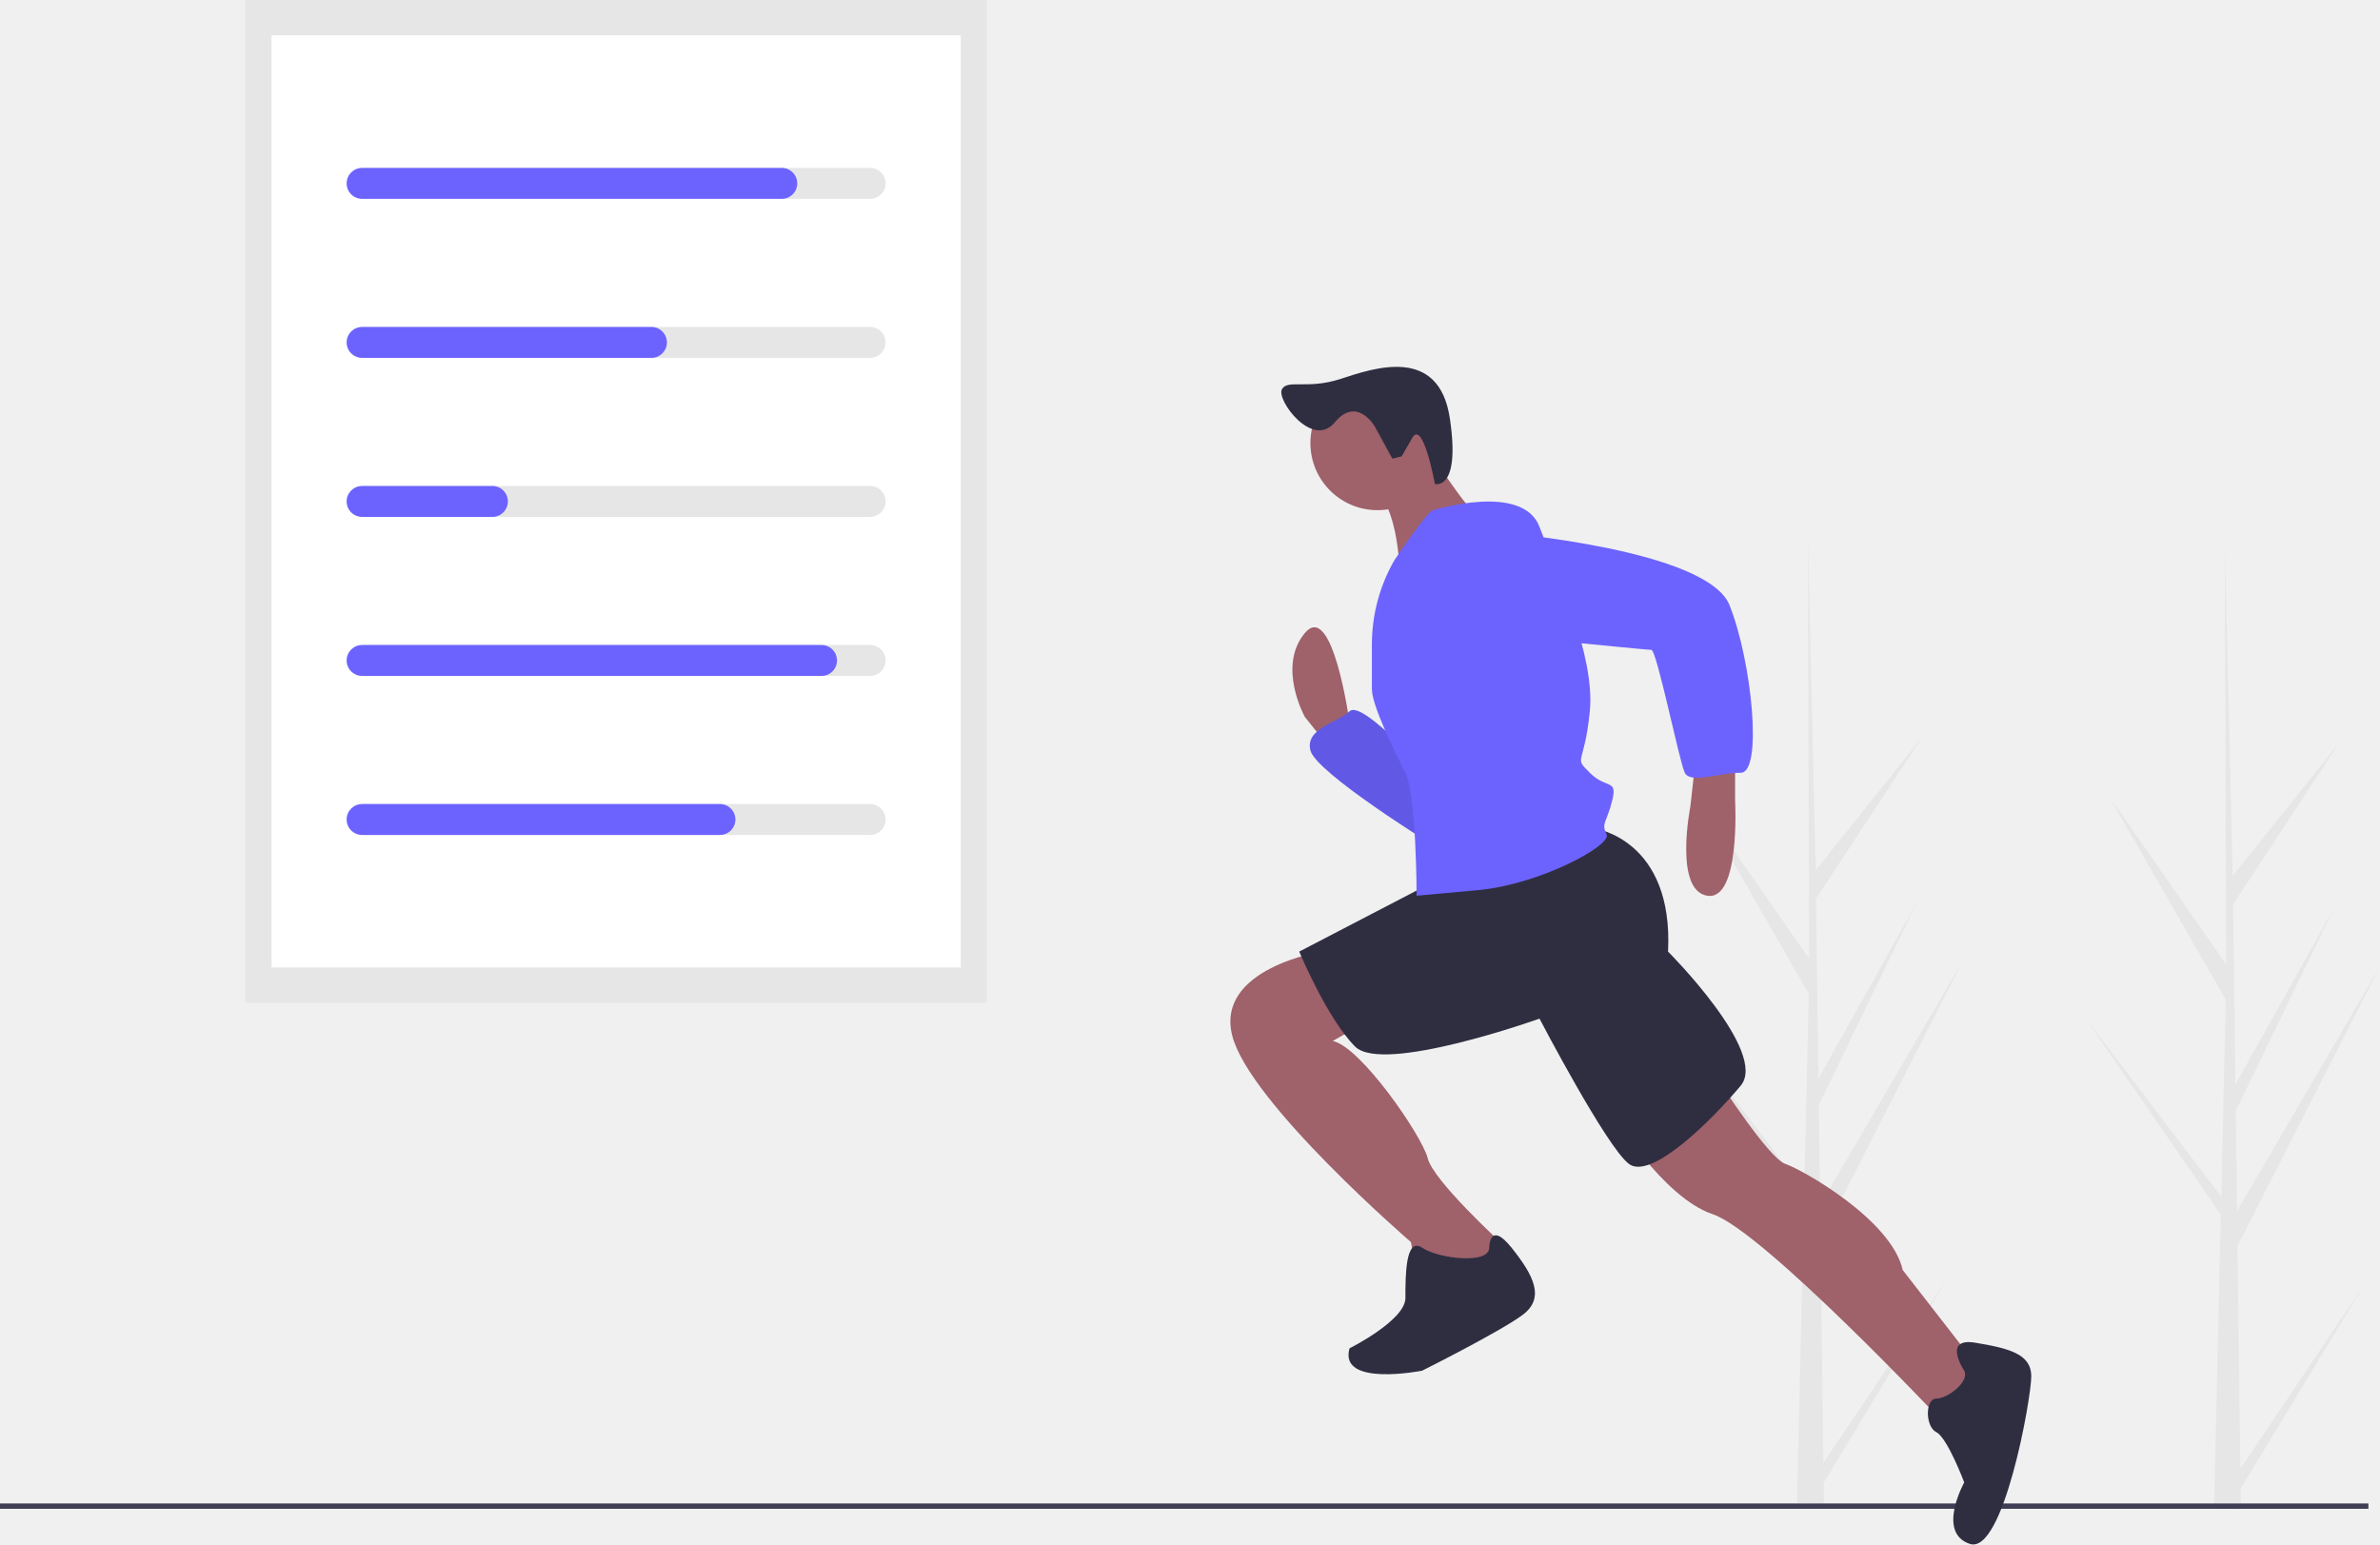
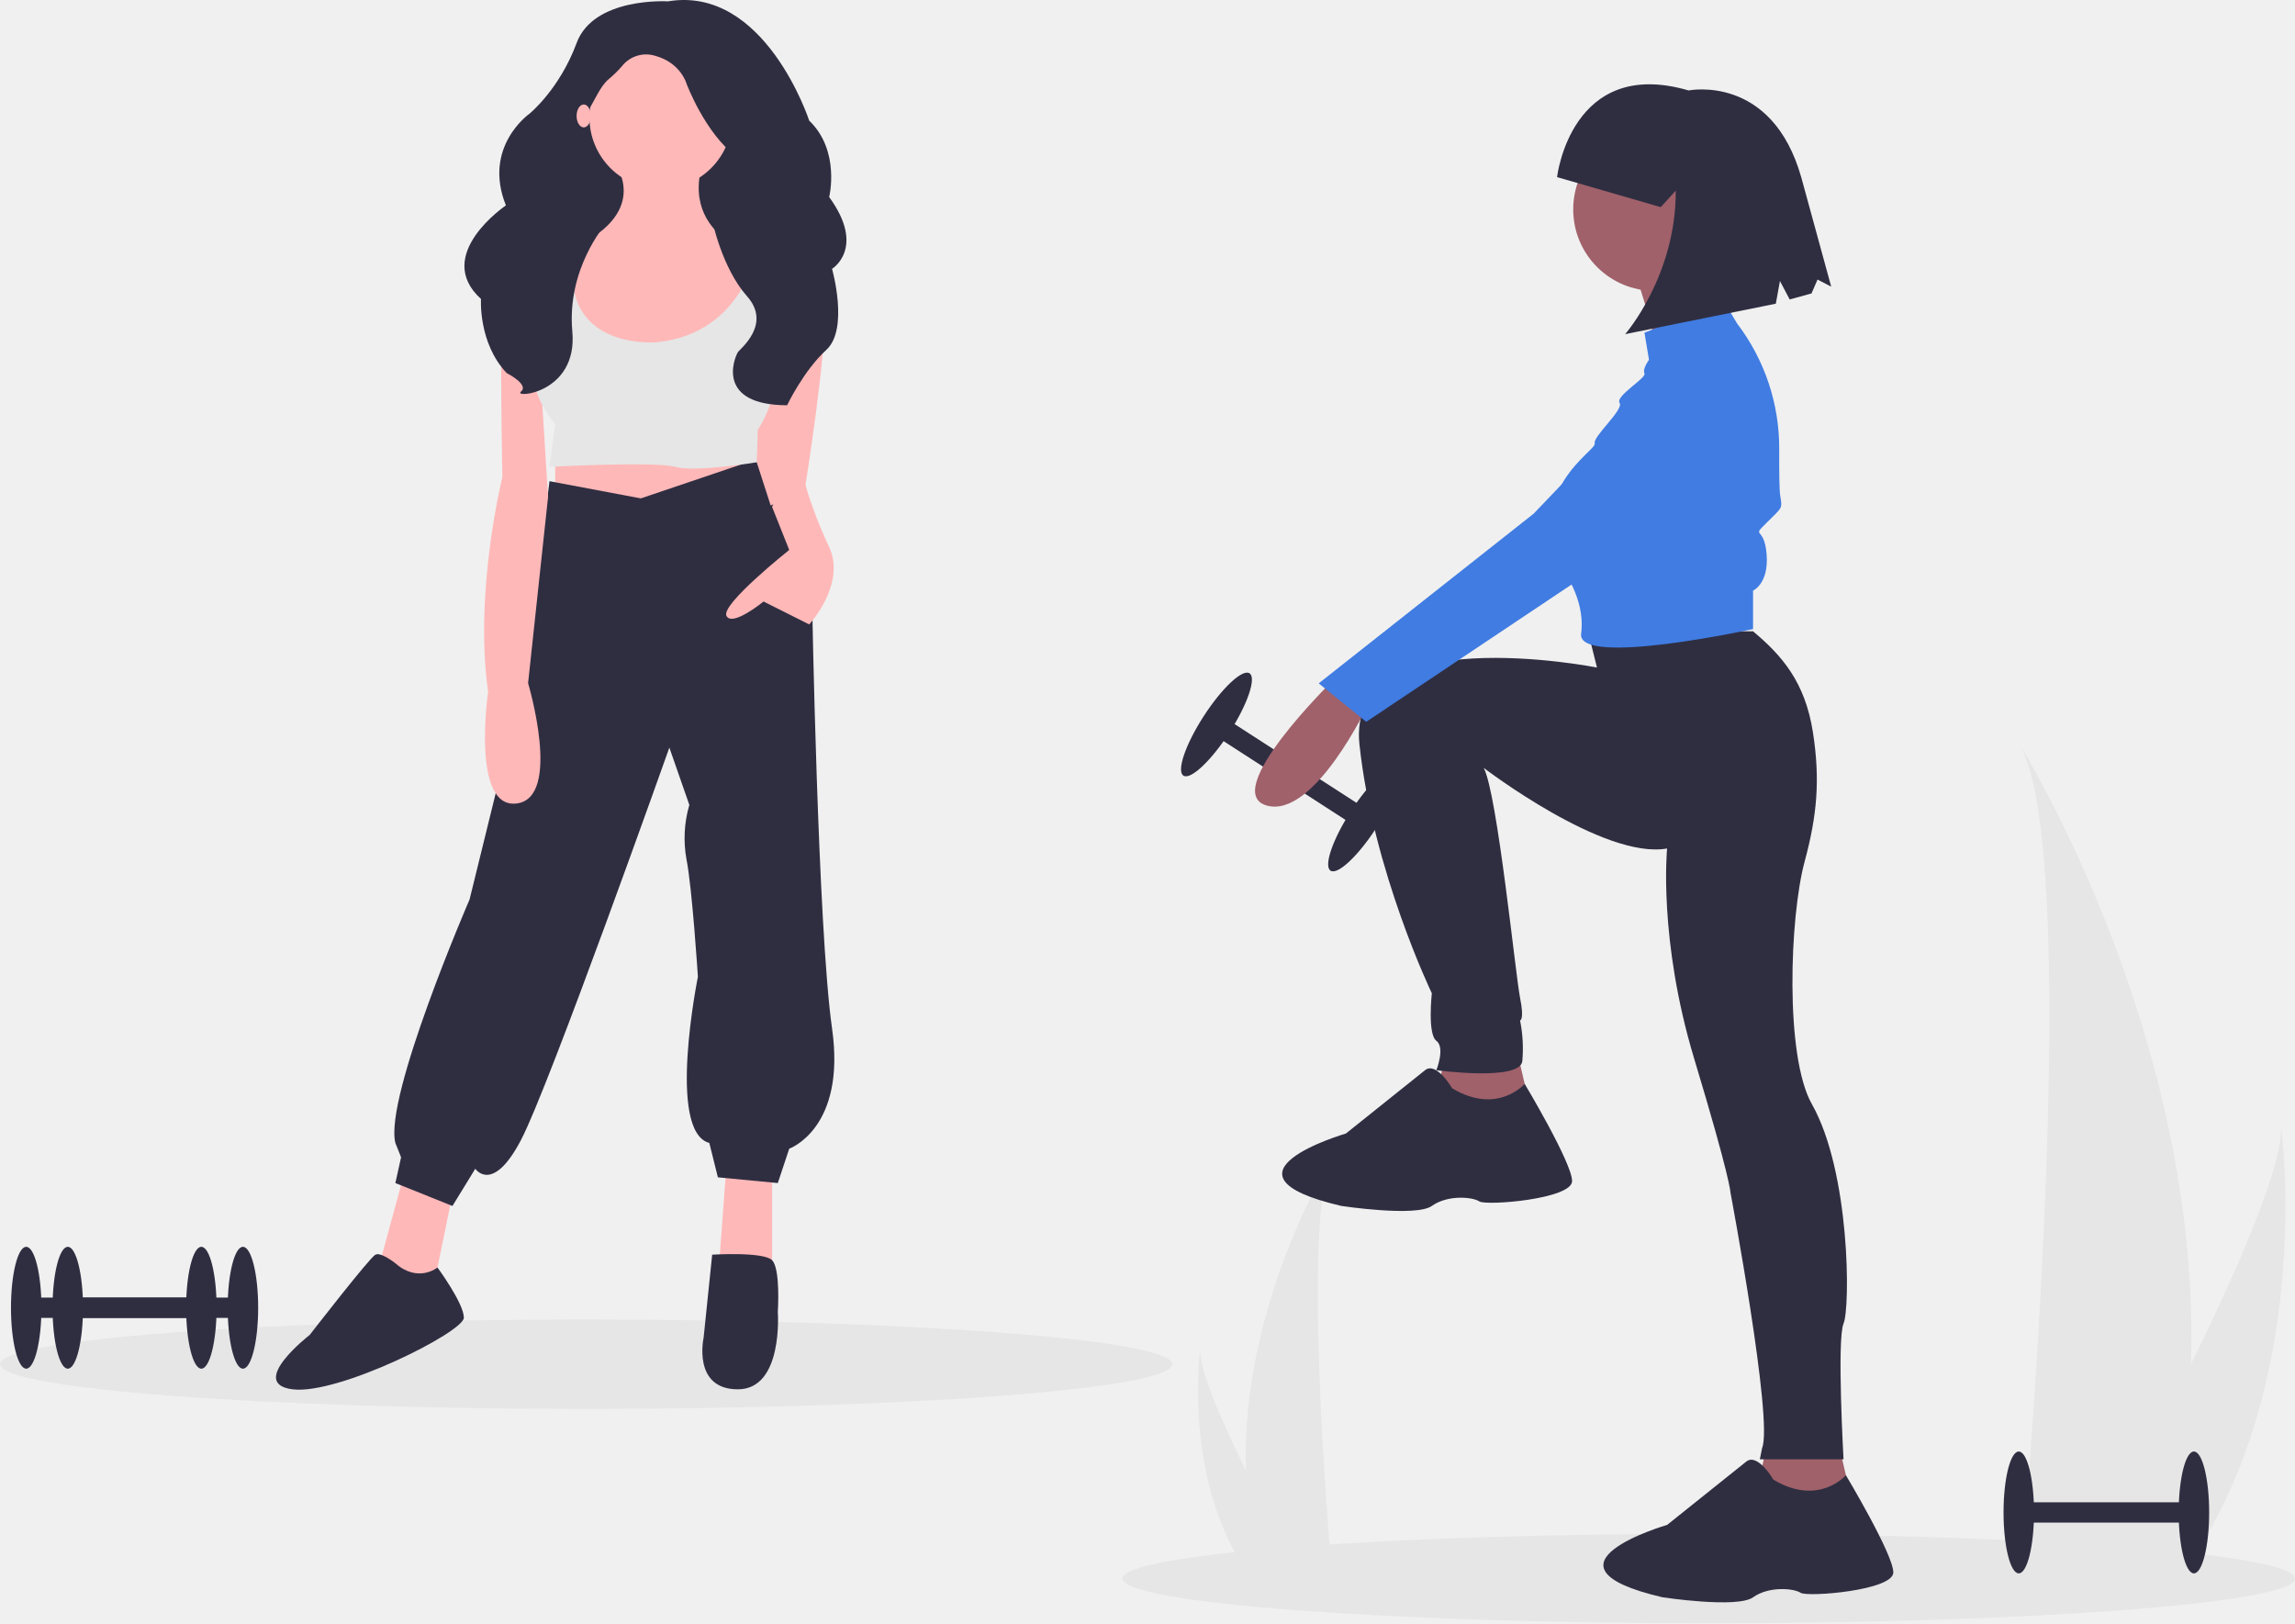
- <svg xmlns="http://www.w3.org/2000/svg" width="892.35" height="579.11" viewBox="0 0 892.35 579.11" role="img" artist="Katerina Limpitsouni" source="https://undraw.co/">
-   <path d="M837.481,708.973l46.458-69.087-46.363,76.52.097,7.774q-5.087.039-10.076-.169l2.304-99.93-.063-.771.085-.149.221-9.443-50.877-73.867,50.817,66.8.18,1.996,1.74-75.501-43.944-76.583,44.069,63.32-.46-156.419.001-.521.015.512L834.603,486.732l40.05-50.076-39.918,60.696.874,67.534,36.854-65.911-36.718,75.84.487,37.552,53.595-91.813L836.393,625.468Z" transform="translate(-153.8252 -160.4452)" fill="#e6e6e6" />
-   <path d="M993.831,711.149l46.458-69.087-46.363,76.52.097,7.774q-5.087.039-10.076-.169l2.304-99.93-.063-.771.085-.149.221-9.443-50.877-73.867,50.817,66.8.18,1.996L988.354,535.32l-43.944-76.583,44.069,63.32-.46-156.419.001-.521.015.512,2.917,123.28,40.05-50.076-39.918,60.696.874,67.534,36.854-65.911-36.718,75.84.487,37.552,53.595-91.813L992.742,627.644Z" transform="translate(-153.8252 -160.4452)" fill="#e6e6e6" />
-   <rect x="92" width="278.008" height="376.039" fill="#e6e6e6" />
-   <rect x="101.796" y="13.251" width="258.415" height="349.538" fill="#fff" />
-   <path d="M480.07,235.004H290.416a5.797,5.797,0,0,1,0-11.595H480.07a5.797,5.797,0,1,1,0,11.595Z" transform="translate(-153.8252 -160.4452)" fill="#e6e6e6" />
-   <path d="M480.07,294.633H290.416a5.797,5.797,0,0,1,0-11.595H480.07a5.797,5.797,0,1,1,0,11.595Z" transform="translate(-153.8252 -160.4452)" fill="#e6e6e6" />
-   <path d="M480.07,354.262H290.416a5.797,5.797,0,0,1,0-11.595H480.07a5.797,5.797,0,1,1,0,11.595Z" transform="translate(-153.8252 -160.4452)" fill="#e6e6e6" />
-   <path d="M480.07,413.891H290.416a5.797,5.797,0,0,1,0-11.595H480.07a5.797,5.797,0,1,1,0,11.595Z" transform="translate(-153.8252 -160.4452)" fill="#e6e6e6" />
-   <path d="M480.07,473.52H290.416a5.797,5.797,0,0,1,0-11.595H480.07a5.797,5.797,0,1,1,0,11.595Z" transform="translate(-153.8252 -160.4452)" fill="#e6e6e6" />
-   <path d="M446.943,235.004H289.588a5.797,5.797,0,1,1,0-11.595H446.943a5.797,5.797,0,0,1,0,11.595Z" transform="translate(-153.8252 -160.4452)" fill="#6c63ff" />
-   <path d="M398.08,294.633H289.588a5.797,5.797,0,1,1,0-11.595H398.08a5.797,5.797,0,1,1,0,11.595Z" transform="translate(-153.8252 -160.4452)" fill="#6c63ff" />
-   <path d="M338.451,354.262H289.588a5.797,5.797,0,1,1,0-11.595h48.863a5.797,5.797,0,0,1,0,11.595Z" transform="translate(-153.8252 -160.4452)" fill="#6c63ff" />
-   <path d="M461.85,413.891H289.588a5.797,5.797,0,1,1,0-11.595H461.85a5.797,5.797,0,0,1,0,11.595Z" transform="translate(-153.8252 -160.4452)" fill="#6c63ff" />
-   <path d="M423.754,473.52H289.588a5.797,5.797,0,1,1,0-11.595H423.754a5.797,5.797,0,1,1,0,11.595Z" transform="translate(-153.8252 -160.4452)" fill="#6c63ff" />
-   <rect y="563.74" width="888" height="2" fill="#3f3d56" />
-   <path d="M659.813,431.353s-6.285-46.093-16.761-33.523,0,31.427,0,31.427l8.381,10.476,8.381-6.285Z" transform="translate(-153.8252 -160.4452)" fill="#9f616a" />
-   <path d="M684.955,446.019s-20.952-23.047-25.142-18.856-16.761,6.285-14.666,14.666,46.093,35.618,46.093,35.618Z" transform="translate(-153.8252 -160.4452)" fill="#6c63ff" />
-   <path d="M684.955,446.019s-20.952-23.047-25.142-18.856-16.761,6.285-14.666,14.666,46.093,35.618,46.093,35.618Z" transform="translate(-153.8252 -160.4452)" opacity="0.1" />
-   <path d="M804.379,443.924V460.685s2.095,37.713-10.476,35.618S787.618,462.78,787.618,462.78l2.095-18.856Z" transform="translate(-153.8252 -160.4452)" fill="#9f616a" />
-   <path d="M798.094,565.443S816.95,594.775,823.235,596.87s39.808,20.952,43.998,39.808L896.566,674.391l-14.666,18.856s-67.045-71.235-85.902-77.521-37.713-37.713-37.713-37.713Z" transform="translate(-153.8252 -160.4452)" fill="#9f616a" />
-   <path d="M649.337,517.254s-39.808,6.285-33.523,31.427,67.045,77.521,67.045,77.521L684.955,638.773l23.047,4.19,10.476-10.476-2.095-6.285S691.24,603.156,689.145,594.775s-25.142-41.903-35.618-43.998l14.666-8.381Z" transform="translate(-153.8252 -160.4452)" fill="#9f616a" />
-   <path d="M890.281,674.391s-8.381-12.571,4.19-10.476,20.952,4.19,20.952,12.571-10.476,67.045-23.047,62.855-2.095-23.047-2.095-23.047-6.285-16.761-10.476-18.856-4.19-12.571,0-12.571S892.376,678.581,890.281,674.391Z" transform="translate(-153.8252 -160.4452)" fill="#2f2e41" />
-   <path d="M712.192,628.298s0-10.476,8.381,0,12.571,18.856,4.19,25.142S687.05,674.391,687.05,674.391s-31.427,6.285-27.237-8.381c0,0,20.952-10.476,20.952-18.856s0-23.047,6.285-18.856S712.192,634.583,712.192,628.298Z" transform="translate(-153.8252 -160.4452)" fill="#2f2e41" />
-   <path d="M752,471.161s29.332,4.19,27.237,46.093c0,0,37.713,37.713,27.237,50.284s-33.523,35.618-41.903,29.332S731.048,542.396,731.048,542.396s-58.664,20.952-69.14,10.476-20.952-35.618-20.952-35.618l52.379-27.237Z" transform="translate(-153.8252 -160.4452)" fill="#2f2e41" />
-   <circle cx="516.464" cy="166.149" r="25.142" fill="#9f616a" />
-   <path d="M689.145,328.69s14.666,23.047,18.856,25.142-29.332,23.047-29.332,23.047,0-27.237-10.476-33.523Z" transform="translate(-153.8252 -160.4452)" fill="#9f616a" />
-   <path d="M691.24,351.737s33.523-10.476,39.808,6.285S752,406.211,749.905,427.162s-6.285,16.761,0,23.047,10.476,2.095,8.381,10.476-4.19,8.381-2.095,12.571-25.142,18.856-48.189,20.952L684.955,496.303s0-37.713-4.19-46.093-12.571-25.142-12.571-31.427V402.151a63.607,63.607,0,0,1,8.381-31.558v0S689.145,351.737,691.24,351.737Z" transform="translate(-153.8252 -160.4452)" fill="#6c63ff" />
-   <path d="M716.382,360.117s77.521,6.285,85.902,27.237S814.855,450.209,806.474,450.209s-18.856,4.19-20.952,0-10.476-46.093-12.571-46.093S708.002,397.83,708.002,397.83,680.765,364.308,716.382,360.117Z" transform="translate(-153.8252 -160.4452)" fill="#6c63ff" />
-   <path d="M669.279,320.362s-6.672-11.595-15.012-1.524-21.907-8.436-19.824-12.385,9.438.178,22.042-3.943,36.885-12.514,40.951,14.867-5.618,24.511-5.618,24.511-4.439-24.263-8.451-17.294l-4.012,6.969-3.48.857Z" transform="translate(-153.8252 -160.4452)" fill="#2f2e41" />
+ <svg xmlns="http://www.w3.org/2000/svg" width="882.655" height="624.264" viewBox="0 0 882.655 624.264" role="img" artist="Katerina Limpitsouni" source="https://undraw.co/">
+   <rect x="650.916" y="401.084" width="7.81" height="67.363" transform="translate(-224.3524 611.0475) rotate(-57.13996)" fill="#2f2e41" />
+   <ellipse cx="683.114" cy="453.041" rx="23.431" ry="5.858" transform="matrix(0.54259, -0.84, 0.84, 0.54259, -226.7622, 643.1724)" fill="#2f2e41" />
+   <ellipse cx="626.529" cy="416.49" rx="23.431" ry="5.858" transform="translate(-221.9425 578.9227) rotate(-57.13996)" fill="#2f2e41" />
+   <ellipse cx="657.206" cy="607.069" rx="225.449" ry="17.195" fill="#e6e6e6" />
+   <ellipse cx="225.449" cy="524.654" rx="225.449" ry="17.195" fill="#e6e6e6" />
+   <path d="M1001.329,662.485a294.268,294.268,0,0,1-13.746,81.345c-.192.611-.392,1.213-.593,1.824h-51.299c.055-.547.11-1.158.164-1.824,3.421-39.323,23.141-278.651-.438-319.578C937.479,427.571,1005.306,537.539,1001.329,662.485Z" transform="translate(-158.6727 -137.8679)" fill="#e6e6e6" />
+   <path d="M997.48,743.829c-.429.611-.876,1.222-1.332,1.824H957.665c.292-.52.629-1.131,1.022-1.824,6.358-11.475,25.175-45.78,42.643-81.345,18.772-38.219,35.993-77.888,34.543-92.245C1036.319,573.478,1049.308,672.19,997.48,743.829Z" transform="translate(-158.6727 -137.8679)" fill="#e6e6e6" />
+   <path d="M637.84,703.438a149.366,149.366,0,0,0,6.977,41.289c.097.31.199.616.301.926h26.039c-.028-.278-.056-.588-.083-.926-1.736-19.959-11.746-141.439.222-162.213C670.249,584.2,635.821,640.018,637.84,703.438Z" transform="translate(-158.6727 -137.8679)" fill="#e6e6e6" />
+   <path d="M639.794,744.728c.218.31.444.62.676.926h19.534c-.148-.264-.319-.574-.519-.926-3.227-5.824-12.778-23.237-21.645-41.289-9.528-19.399-18.27-39.535-17.533-46.822C620.08,658.26,613.487,708.365,639.794,744.728Z" transform="translate(-158.6727 -137.8679)" fill="#e6e6e6" />
+   <path d="M671.074,399.807s-43.501,42.631-25.231,47.851,39.151-39.151,39.151-39.151Z" transform="translate(-158.6727 -137.8679)" fill="#a0616a" />
+   <polygon points="555.902 405.493 550.682 429.854 589.833 431.594 583.743 405.493 555.902 405.493" fill="#a0616a" />
+   <polygon points="679.446 556.007 674.226 580.368 713.377 582.108 707.286 556.007 679.446 556.007" fill="#a0616a" />
+   <path d="M769.387,380.667l3.48,13.92s-96.573-19.141-91.353,29.581,27.841,95.703,27.841,95.703-1.74,15.66,1.74,18.27,0,11.31,0,11.31,32.191,4.35,33.061-3.48a54.567,54.567,0,0,0-.87-15.66s1.74,0,0-8.7-8.769-78.865-13.989-88.436c0,0,46.18,35.364,70.541,31.014,0,0-3.48,34.801,10.44,80.912S824.198,596.433,824.198,596.433s16.53,87.872,12.18,98.313l-.87,4.35H867.699s-2.61-46.111,0-52.201,2.61-58.292-12.18-84.392c-10.474-18.484-8.523-72.077-2.794-93.26,4.811-17.789,6.026-31.481,3.206-49.692-3.016-19.475-12.022-29.655-23.033-38.883Z" transform="translate(-158.6727 -137.8679)" fill="#2f2e41" />
+   <circle cx="636.38" cy="80.539" r="31.321" fill="#a0616a" />
+   <path d="M786.787,240.593s9.57,27.841,8.7,33.061,27.841-10.44,27.841-10.44-11.31-27.841-7.83-35.671Z" transform="translate(-158.6727 -137.8679)" fill="#a0616a" />
+   <path d="M821.588,253.643l-30.451,12.18,1.74,10.44s-2.61,3.48-1.74,5.22-11.31,8.7-9.57,11.31-10.44,13.05-9.57,15.66-27.841,18.271-12.18,48.721c0,0,8.12,10.555,7.102,23.038q-.054.658-.142,1.323c-1.74,13.05,66.122-1.74,66.122-1.74V365.006s6.09-2.61,5.22-13.92-6.09-6.09,0-12.18,6.09-5.22,5.22-10.44c-.347-2.085-.417-9.58-.376-17.832a79.168,79.168,0,0,0-16.154-48.29h0Z" transform="translate(-158.6727 -137.8679)" fill="#407CE2" />
+   <path d="M805.058,276.264,748.506,335.426,665.854,400.677l18.27,14.79L836.378,313.675S849.429,257.993,805.058,276.264Z" transform="translate(-158.6727 -137.8679)" fill="#407CE2" />
+   <path d="M717.185,556.412s-6.09-10.44-10.44-6.96L676.294,573.812s-53.942,15.66-1.74,27.841c0,0,28.711,4.35,34.801,0s15.66-3.48,18.27-1.74,35.671-.87,35.671-7.83-18.234-37.379-18.234-37.379S734.586,566.852,717.185,556.412Z" transform="translate(-158.6727 -137.8679)" fill="#2f2e41" />
+   <path d="M840.729,706.926s-6.09-10.44-10.44-6.96l-30.451,24.361s-53.941,15.66-1.74,27.841c0,0,28.711,4.35,34.801,0s15.66-3.48,18.27-1.74,35.671-.87,35.671-7.83-18.234-37.379-18.234-37.379S858.129,717.366,840.729,706.926Z" transform="translate(-158.6727 -137.8679)" fill="#2f2e41" />
+   <path d="M757.517,205.986s5.296-46.552,50.589-33.334c0,0,32.042-6.517,43.359,33.502l11.487,41.957-5.258-2.732-2.324,5.35-8.391,2.297-3.746-7.093-1.579,8.731-57.951,11.716s19.599-22.393,19.46-55.189l-5.773,6.34Z" transform="translate(-158.6727 -137.8679)" fill="#2f2e41" />
+   <rect x="215.175" y="30.265" width="72.447" height="90.343" fill="#2f2e41" />
+   <polygon points="155.351 451.681 145.472 488.038 161.938 500.157 166.328 496.852 174.012 459.393 155.351 451.681" fill="#ffb8b8" />
+   <polygon points="279.389 448.376 276.096 492.445 296.952 492.445 296.952 451.681 279.389 448.376" fill="#ffb8b8" />
+   <polygon points="213.528 169.635 213.528 196.077 254.143 202.687 289.268 188.365 282.682 171.838 213.528 169.635" fill="#ffb8b8" />
+   <path d="M405.132,329.538l-35.126-6.61-8.781,71.613-21.954,89.241s-32.93,76.02-28.54,93.648l2.195,5.509-2.195,9.916,21.954,8.814,8.781-14.323s6.586,9.916,17.563-11.017,57.079-150.939,57.079-150.939l7.684,22.035a45.569,45.569,0,0,0-1.098,20.933c2.195,11.017,4.391,45.171,4.391,45.171s-12.074,59.494,4.391,63.901l3.293,13.221,23.051,2.204,4.391-13.221s21.954-7.712,16.465-46.273S470.992,368.099,470.992,368.099l-21.625-53.516Z" transform="translate(-158.6727 -137.8679)" fill="#2f2e41" />
+   <path d="M310.731,623.703s-5.488-4.407-7.684-3.305-25.247,30.849-25.247,30.849-24.149,18.73-6.586,20.933,65.861-22.035,65.861-27.544S326.927,625.331,326.927,625.331,319.513,631.415,310.731,623.703Z" transform="translate(-158.6727 -137.8679)" fill="#2f2e41" />
+   <path d="M432.574,620.397s19.758-1.232,23.051,2.138,2.195,19.896,2.195,19.896,2.195,29.747-15.367,29.747S429.281,652.348,429.281,652.348Z" transform="translate(-158.6727 -137.8679)" fill="#2f2e41" />
+   <ellipse cx="254.143" cy="45.138" rx="27.442" ry="27.544" fill="#ffb8b8" />
+   <path d="M394.704,200.083s15.367,18.73-15.367,33.052,21.954,73.817,21.954,73.817,61.47-23.137,55.982-68.308c0,0-37.321-6.61-28.54-37.459Z" transform="translate(-158.6727 -137.8679)" fill="#ffb8b8" />
+   <path d="M378.238,232.034s-25.247-3.305-26.344,17.628,0,71.613,0,71.613-10.977,44.07-5.488,82.631c0,0-6.586,45.171,10.977,42.968s4.391-46.273,4.391-46.273L369.457,328.987l-3.293-52.884L380.434,244.153Z" transform="translate(-158.6727 -137.8679)" fill="#ffb8b8" />
+   <path d="M450.898,236.901s23.937-.46,25.034,17.168-7.684,71.613-7.684,71.613L455.076,332.292l-12.074-37.459Z" transform="translate(-158.6727 -137.8679)" fill="#ffb8b8" />
+   <path d="M457.82,327.334l-2.195,5.509,6.586,16.526s-26.344,20.933-24.149,25.34,14.27-5.509,14.27-5.509l17.563,8.814s14.27-15.424,7.684-29.747a166.56,166.56,0,0,1-9.13-23.835S458.918,324.029,457.82,327.334Z" transform="translate(-158.6727 -137.8679)" fill="#ffb8b8" />
+   <path d="M373.299,228.178l-3.293,36.357s-15.367,15.424,2.195,36.357l-2.195,16.526s40.614-2.203,48.298,0,31.413-1.774,31.413-1.774l.419-12.549s10.977-15.424,7.684-38.561,0-30.849,0-30.849l-7.684-1.102s-4.94,33.603-38.968,36.908c0,0-42.261,3.856-30.186-41.315Z" transform="translate(-158.6727 -137.8679)" fill="#e6e6e6" />
+   <path d="M415.56,138.386S387.02,136.61,380.434,154.423s-18.112,27.165-18.112,27.165-18.156,12.667-9.078,35.279c0,0-28.243,19.05-9.583,35.972,0,0-1.098,16.922,9.879,28.501,0,0,8.781,4.453,5.488,7.125s21.954.891,19.758-23.157,12.623-40.987,12.623-40.987-14.27-31.178-7.684-41.866c3.999-6.489,5.716-11.328,9.035-14.129a41.714,41.714,0,0,0,5.124-5.02A11.798,11.798,0,0,1,410.62,159.321c9.879,2.672,12.074,10.688,12.074,10.688s7.135,19.149,19.209,28.055-9.33,24.493-9.33,24.493,3.721,18.351,13.386,29.215-2.785,20.334-3.507,21.552c-1.647,2.779-8.222,20.329,18.94,20.407,0,0,6.306-13.282,15.088-21.298s2.195-31.173,2.195-31.173,13.172-8.016-1.098-27.61c0,0,4.391-17.813-7.684-29.391C469.895,184.26,452.881,132.151,415.56,138.386Z" transform="translate(-158.6727 -137.8679)" fill="#2f2e41" />
+   <ellipse cx="224.505" cy="44.588" rx="2.744" ry="4.407" fill="#ffb8b8" />
+   <rect x="26.07" y="499.035" width="67.363" height="7.81" fill="#2f2e41" />
+   <ellipse cx="93.433" cy="502.94" rx="5.858" ry="23.431" fill="#2f2e41" />
+   <ellipse cx="26.07" cy="502.94" rx="5.858" ry="23.431" fill="#2f2e41" />
+   <rect x="10.079" y="499.035" width="67.363" height="7.81" fill="#2f2e41" />
+   <ellipse cx="77.442" cy="502.94" rx="5.858" ry="23.431" fill="#2f2e41" />
+   <ellipse cx="10.079" cy="502.94" rx="5.858" ry="23.431" fill="#2f2e41" />
+   <rect x="776.418" y="577.76" width="67.363" height="7.81" fill="#2f2e41" />
+   <ellipse cx="843.781" cy="581.665" rx="5.858" ry="23.431" fill="#2f2e41" />
+   <ellipse cx="776.418" cy="581.665" rx="5.858" ry="23.431" fill="#2f2e41" />
</svg>
